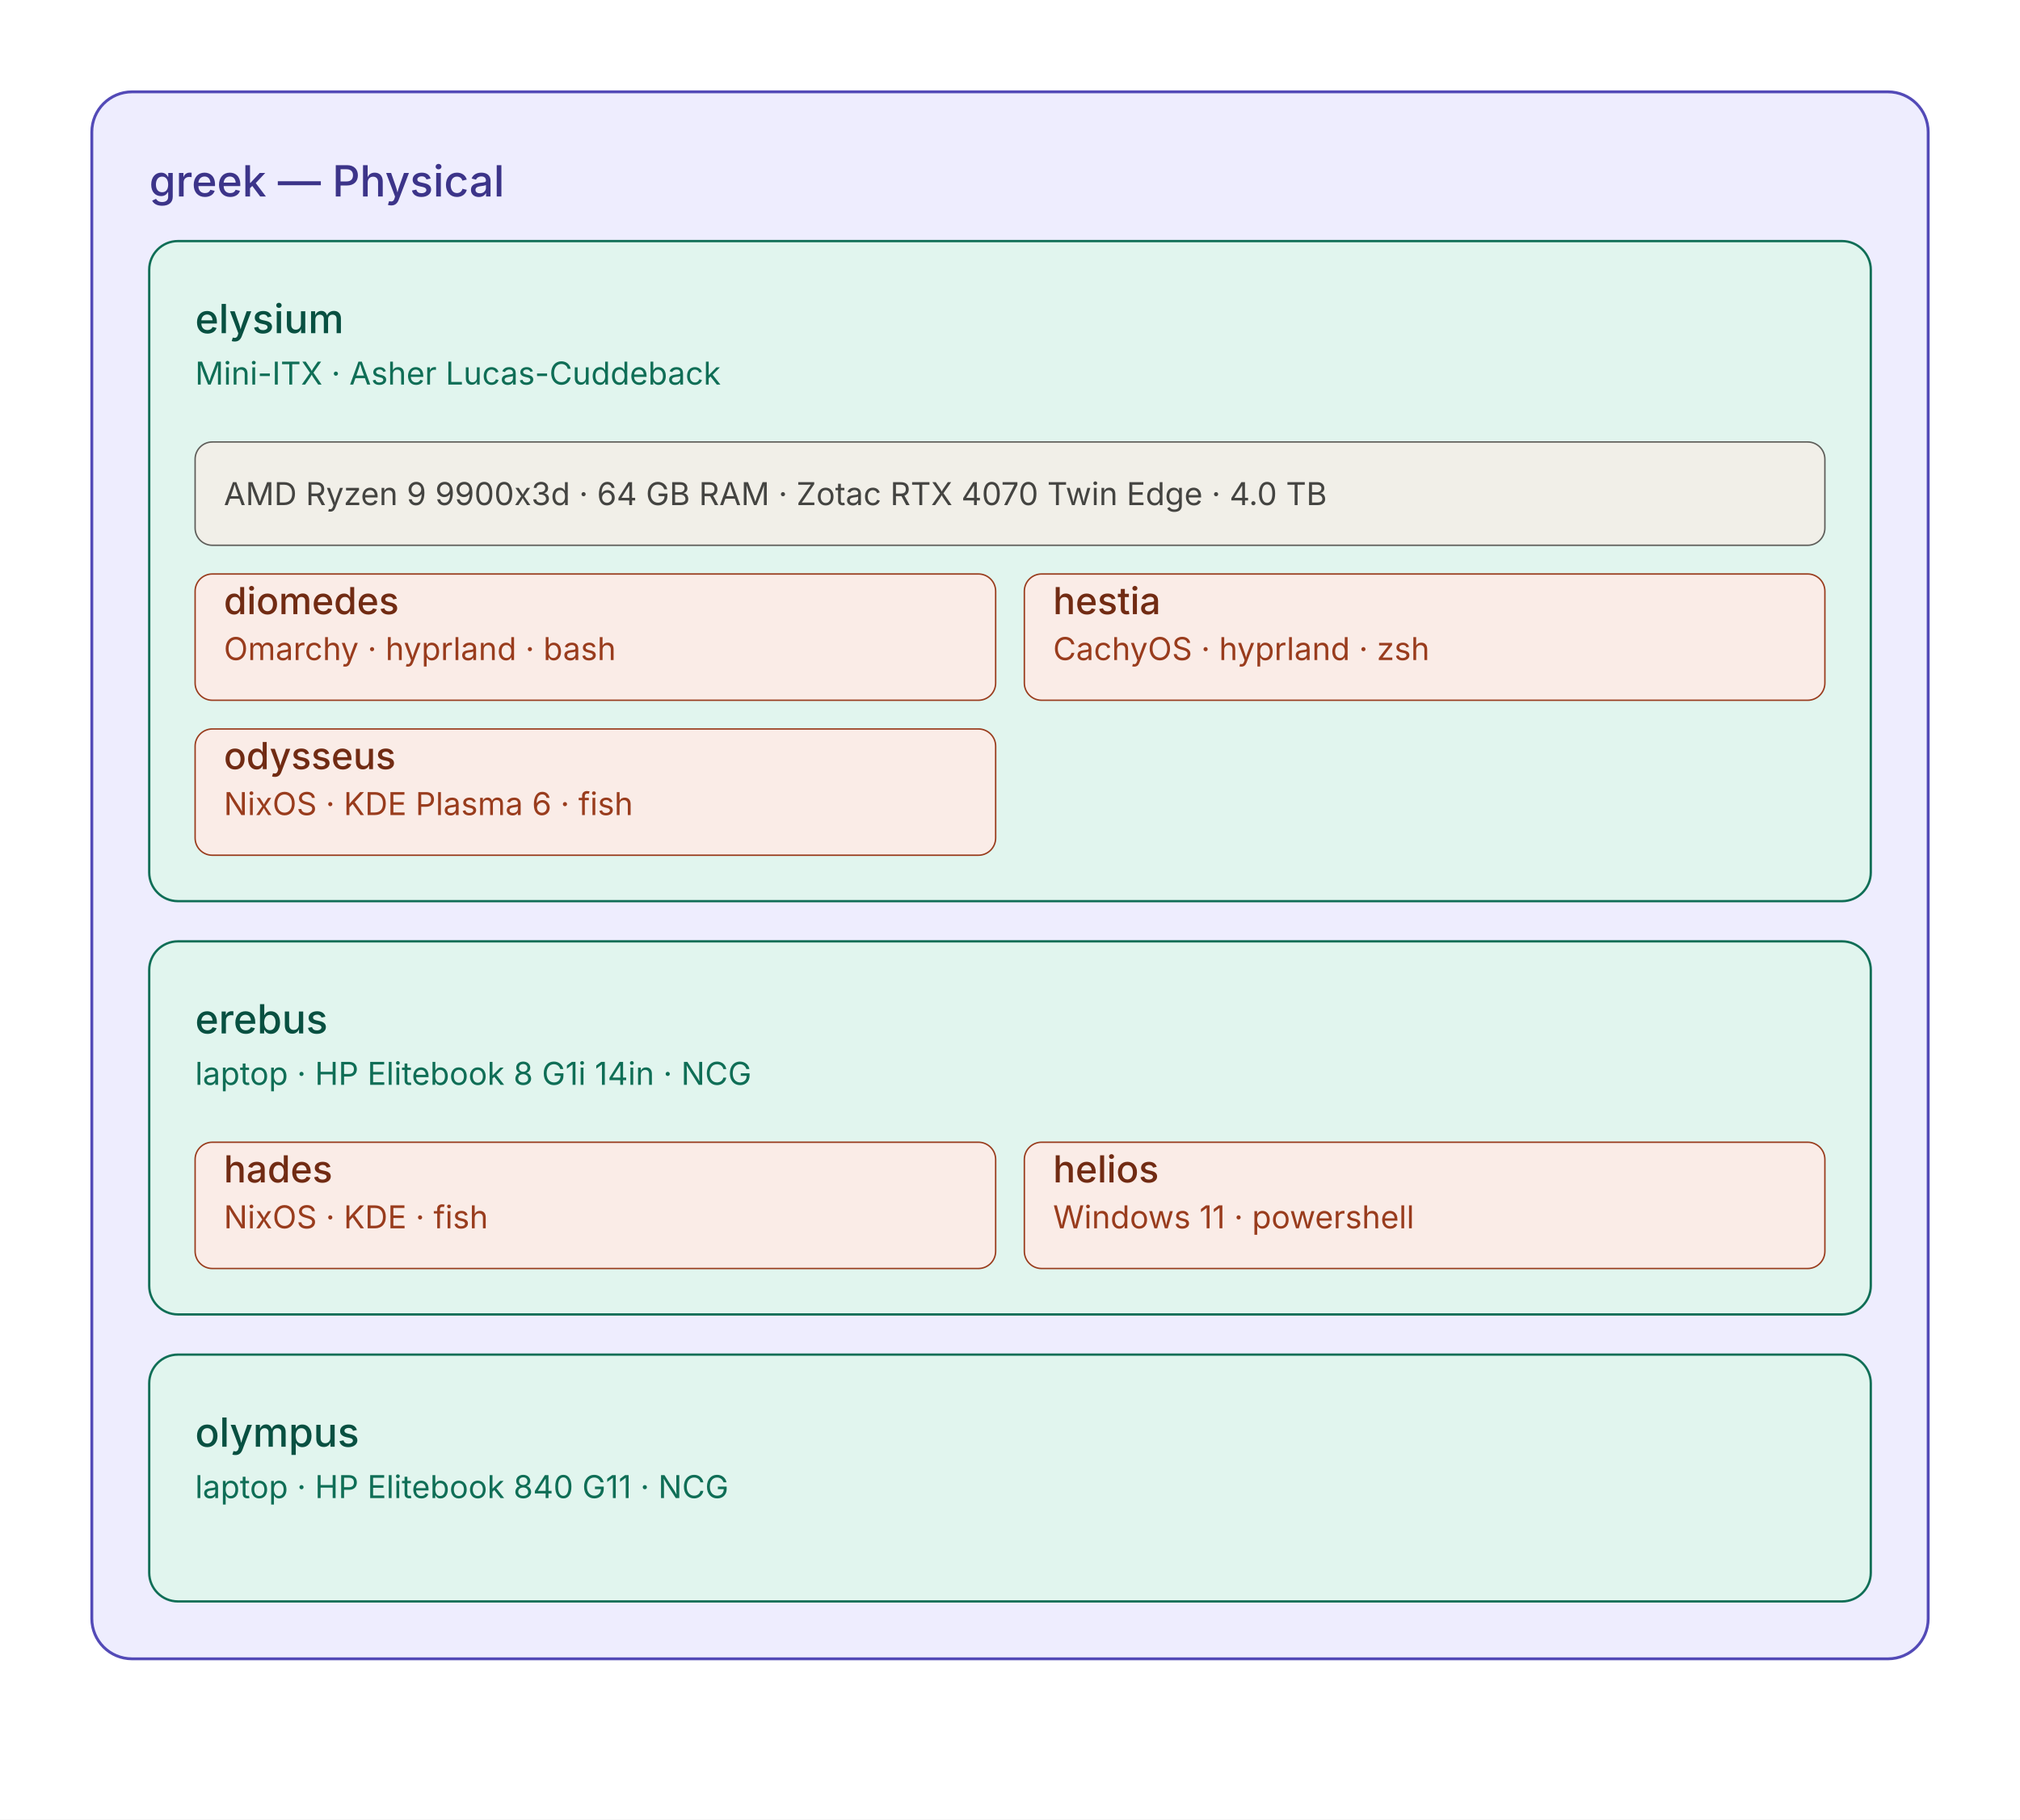
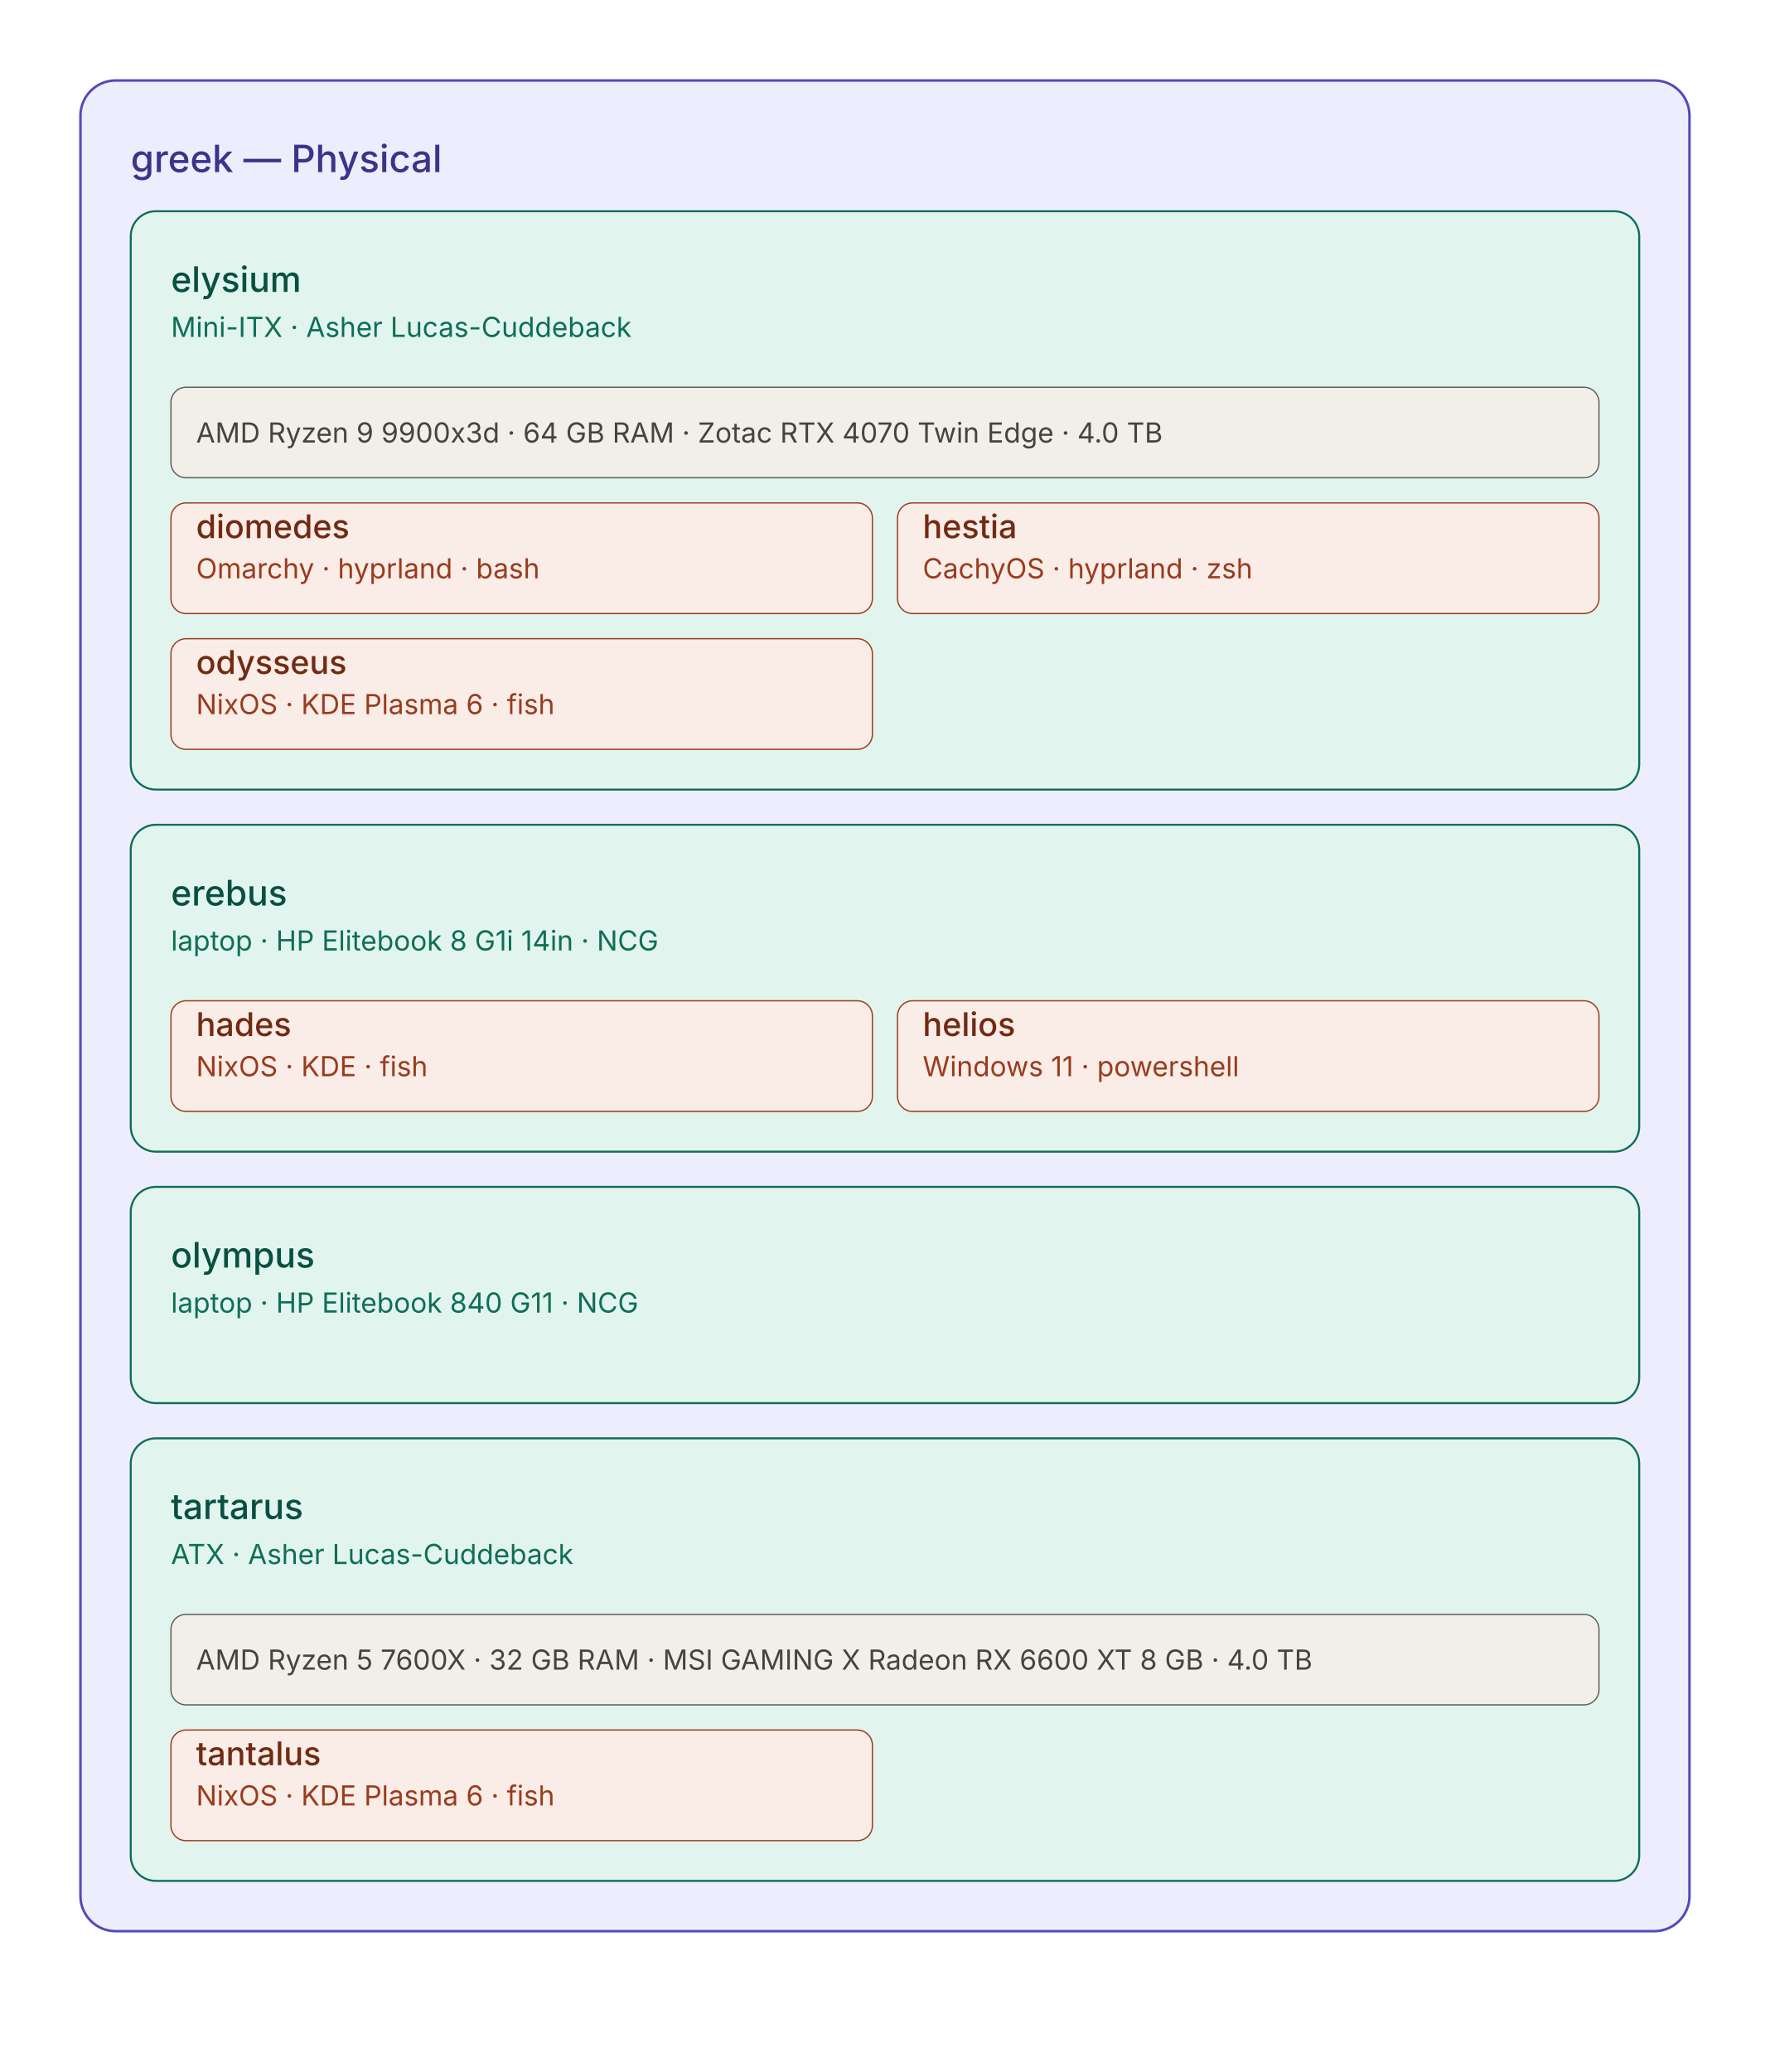
- <svg xmlns="http://www.w3.org/2000/svg" width="704" height="634" viewBox="0 0 704 634" font-family="system-ui, -apple-system, 'Segoe UI', sans-serif">
-   <rect width="704" height="634" fill="#FFFFFF" />
-   <rect x="32" y="32" width="640" height="546" rx="14" fill="#EEEDFE" stroke="#534AB7" stroke-width="1.0" />
+ <svg xmlns="http://www.w3.org/2000/svg" width="704" height="824" viewBox="0 0 704 824" font-family="system-ui, -apple-system, 'Segoe UI', sans-serif">
+   <rect width="704" height="824" fill="#FFFFFF" />
+   <rect x="32" y="32" width="640" height="736" rx="14" fill="#EEEDFE" stroke="#534AB7" stroke-width="1.0" />
  <text x="52" y="63" text-anchor="start" font-size="15" font-weight="500" fill="#3C3489" dominant-baseline="central">greek  —  Physical</text>
  <rect x="52" y="84" width="600" height="230" rx="10" fill="#E1F5EE" stroke="#0F6E56" stroke-width="0.8" />
  <text x="68" y="111" text-anchor="start" font-size="14" font-weight="500" fill="#085041" dominant-baseline="central">elysium</text>
  <text x="68" y="130" text-anchor="start" font-size="11" font-weight="400" fill="#0F6E56" dominant-baseline="central">Mini-ITX  ·  Asher Lucas-Cuddeback</text>
  <rect x="68" y="154" width="568" height="36" rx="6" fill="#F1EFE8" stroke="#5F5E5A" stroke-width="0.5" />
  <text x="78" y="172" text-anchor="start" font-size="11" font-weight="400" fill="#444441" dominant-baseline="central">AMD Ryzen 9 9900x3d  ·  64 GB RAM  ·  Zotac RTX 4070 Twin Edge  ·  4.0 TB</text>
  <rect x="68" y="200" width="279" height="44" rx="6" fill="#FAECE7" stroke="#993C1D" stroke-width="0.5" />
  <text x="78" y="214" text-anchor="start" font-size="13" font-weight="500" fill="#712B13" dominant-baseline="auto">diomedes</text>
  <text x="78" y="230" text-anchor="start" font-size="11" font-weight="400" fill="#993C1D" dominant-baseline="auto">Omarchy  ·  hyprland  ·  bash</text>
  <rect x="357" y="200" width="279" height="44" rx="6" fill="#FAECE7" stroke="#993C1D" stroke-width="0.5" />
  <text x="367" y="214" text-anchor="start" font-size="13" font-weight="500" fill="#712B13" dominant-baseline="auto">hestia</text>
  <text x="367" y="230" text-anchor="start" font-size="11" font-weight="400" fill="#993C1D" dominant-baseline="auto">CachyOS  ·  hyprland  ·  zsh</text>
  <rect x="68" y="254" width="279" height="44" rx="6" fill="#FAECE7" stroke="#993C1D" stroke-width="0.5" />
  <text x="78" y="268" text-anchor="start" font-size="13" font-weight="500" fill="#712B13" dominant-baseline="auto">odysseus</text>
  <text x="78" y="284" text-anchor="start" font-size="11" font-weight="400" fill="#993C1D" dominant-baseline="auto">NixOS  ·  KDE Plasma 6  ·  fish</text>
  <rect x="52" y="328" width="600" height="130" rx="10" fill="#E1F5EE" stroke="#0F6E56" stroke-width="0.8" />
  <text x="68" y="355" text-anchor="start" font-size="14" font-weight="500" fill="#085041" dominant-baseline="central">erebus</text>
  <text x="68" y="374" text-anchor="start" font-size="11" font-weight="400" fill="#0F6E56" dominant-baseline="central">laptop  ·  HP Elitebook 8 G1i 14in  ·  NCG</text>
  <rect x="68" y="398" width="279" height="44" rx="6" fill="#FAECE7" stroke="#993C1D" stroke-width="0.5" />
  <text x="78" y="412" text-anchor="start" font-size="13" font-weight="500" fill="#712B13" dominant-baseline="auto">hades</text>
  <text x="78" y="428" text-anchor="start" font-size="11" font-weight="400" fill="#993C1D" dominant-baseline="auto">NixOS  ·  KDE  ·  fish</text>
  <rect x="357" y="398" width="279" height="44" rx="6" fill="#FAECE7" stroke="#993C1D" stroke-width="0.5" />
  <text x="367" y="412" text-anchor="start" font-size="13" font-weight="500" fill="#712B13" dominant-baseline="auto">helios</text>
  <text x="367" y="428" text-anchor="start" font-size="11" font-weight="400" fill="#993C1D" dominant-baseline="auto">Windows 11  ·  powershell</text>
  <rect x="52" y="472" width="600" height="86" rx="10" fill="#E1F5EE" stroke="#0F6E56" stroke-width="0.8" />
  <text x="68" y="499" text-anchor="start" font-size="14" font-weight="500" fill="#085041" dominant-baseline="central">olympus</text>
  <text x="68" y="518" text-anchor="start" font-size="11" font-weight="400" fill="#0F6E56" dominant-baseline="central">laptop  ·  HP Elitebook 840 G11  ·  NCG</text>
+   <rect x="52" y="572" width="600" height="176" rx="10" fill="#E1F5EE" stroke="#0F6E56" stroke-width="0.8" />
+   <text x="68" y="599" text-anchor="start" font-size="14" font-weight="500" fill="#085041" dominant-baseline="central">tartarus</text>
+   <text x="68" y="618" text-anchor="start" font-size="11" font-weight="400" fill="#0F6E56" dominant-baseline="central">ATX  ·  Asher Lucas-Cuddeback</text>
+   <rect x="68" y="642" width="568" height="36" rx="6" fill="#F1EFE8" stroke="#5F5E5A" stroke-width="0.5" />
+   <text x="78" y="660" text-anchor="start" font-size="11" font-weight="400" fill="#444441" dominant-baseline="central">AMD Ryzen 5 7600X  ·  32 GB RAM  ·  MSI GAMING X Radeon RX 6600 XT 8 GB  ·  4.0 TB</text>
+   <rect x="68" y="688" width="279" height="44" rx="6" fill="#FAECE7" stroke="#993C1D" stroke-width="0.5" />
+   <text x="78" y="702" text-anchor="start" font-size="13" font-weight="500" fill="#712B13" dominant-baseline="auto">tantalus</text>
+   <text x="78" y="718" text-anchor="start" font-size="11" font-weight="400" fill="#993C1D" dominant-baseline="auto">NixOS  ·  KDE Plasma 6  ·  fish</text>
</svg>
